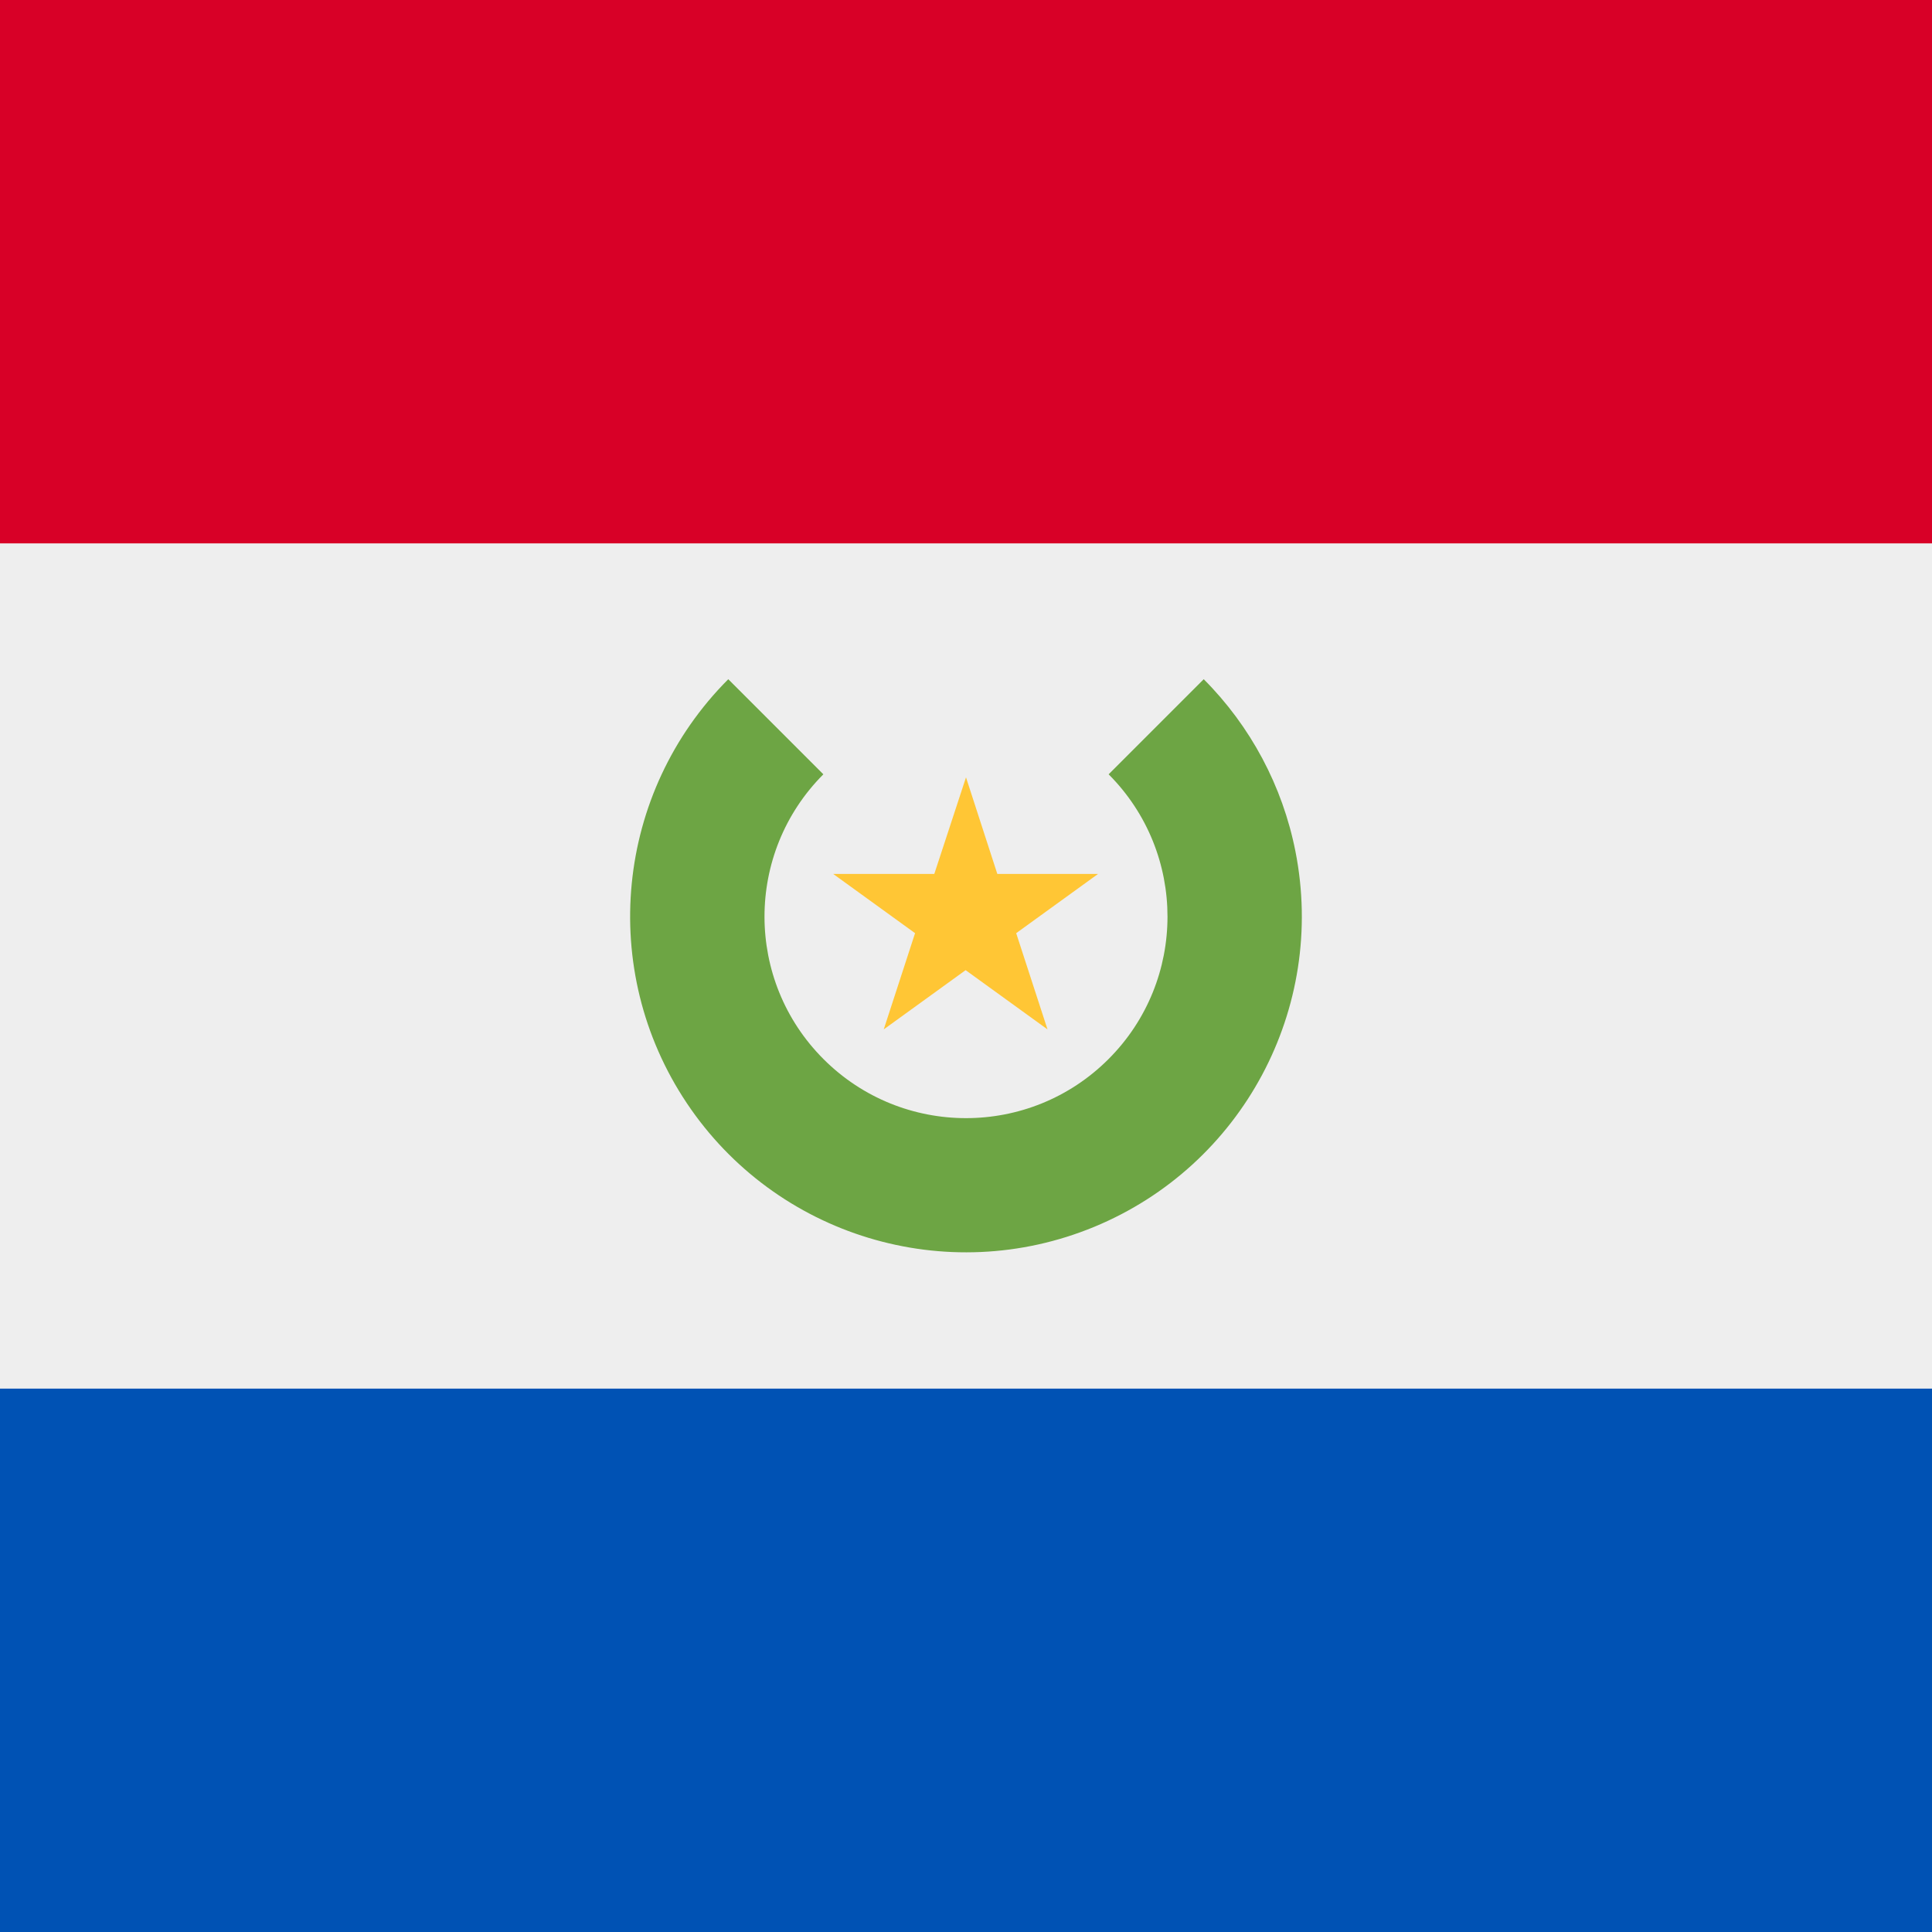
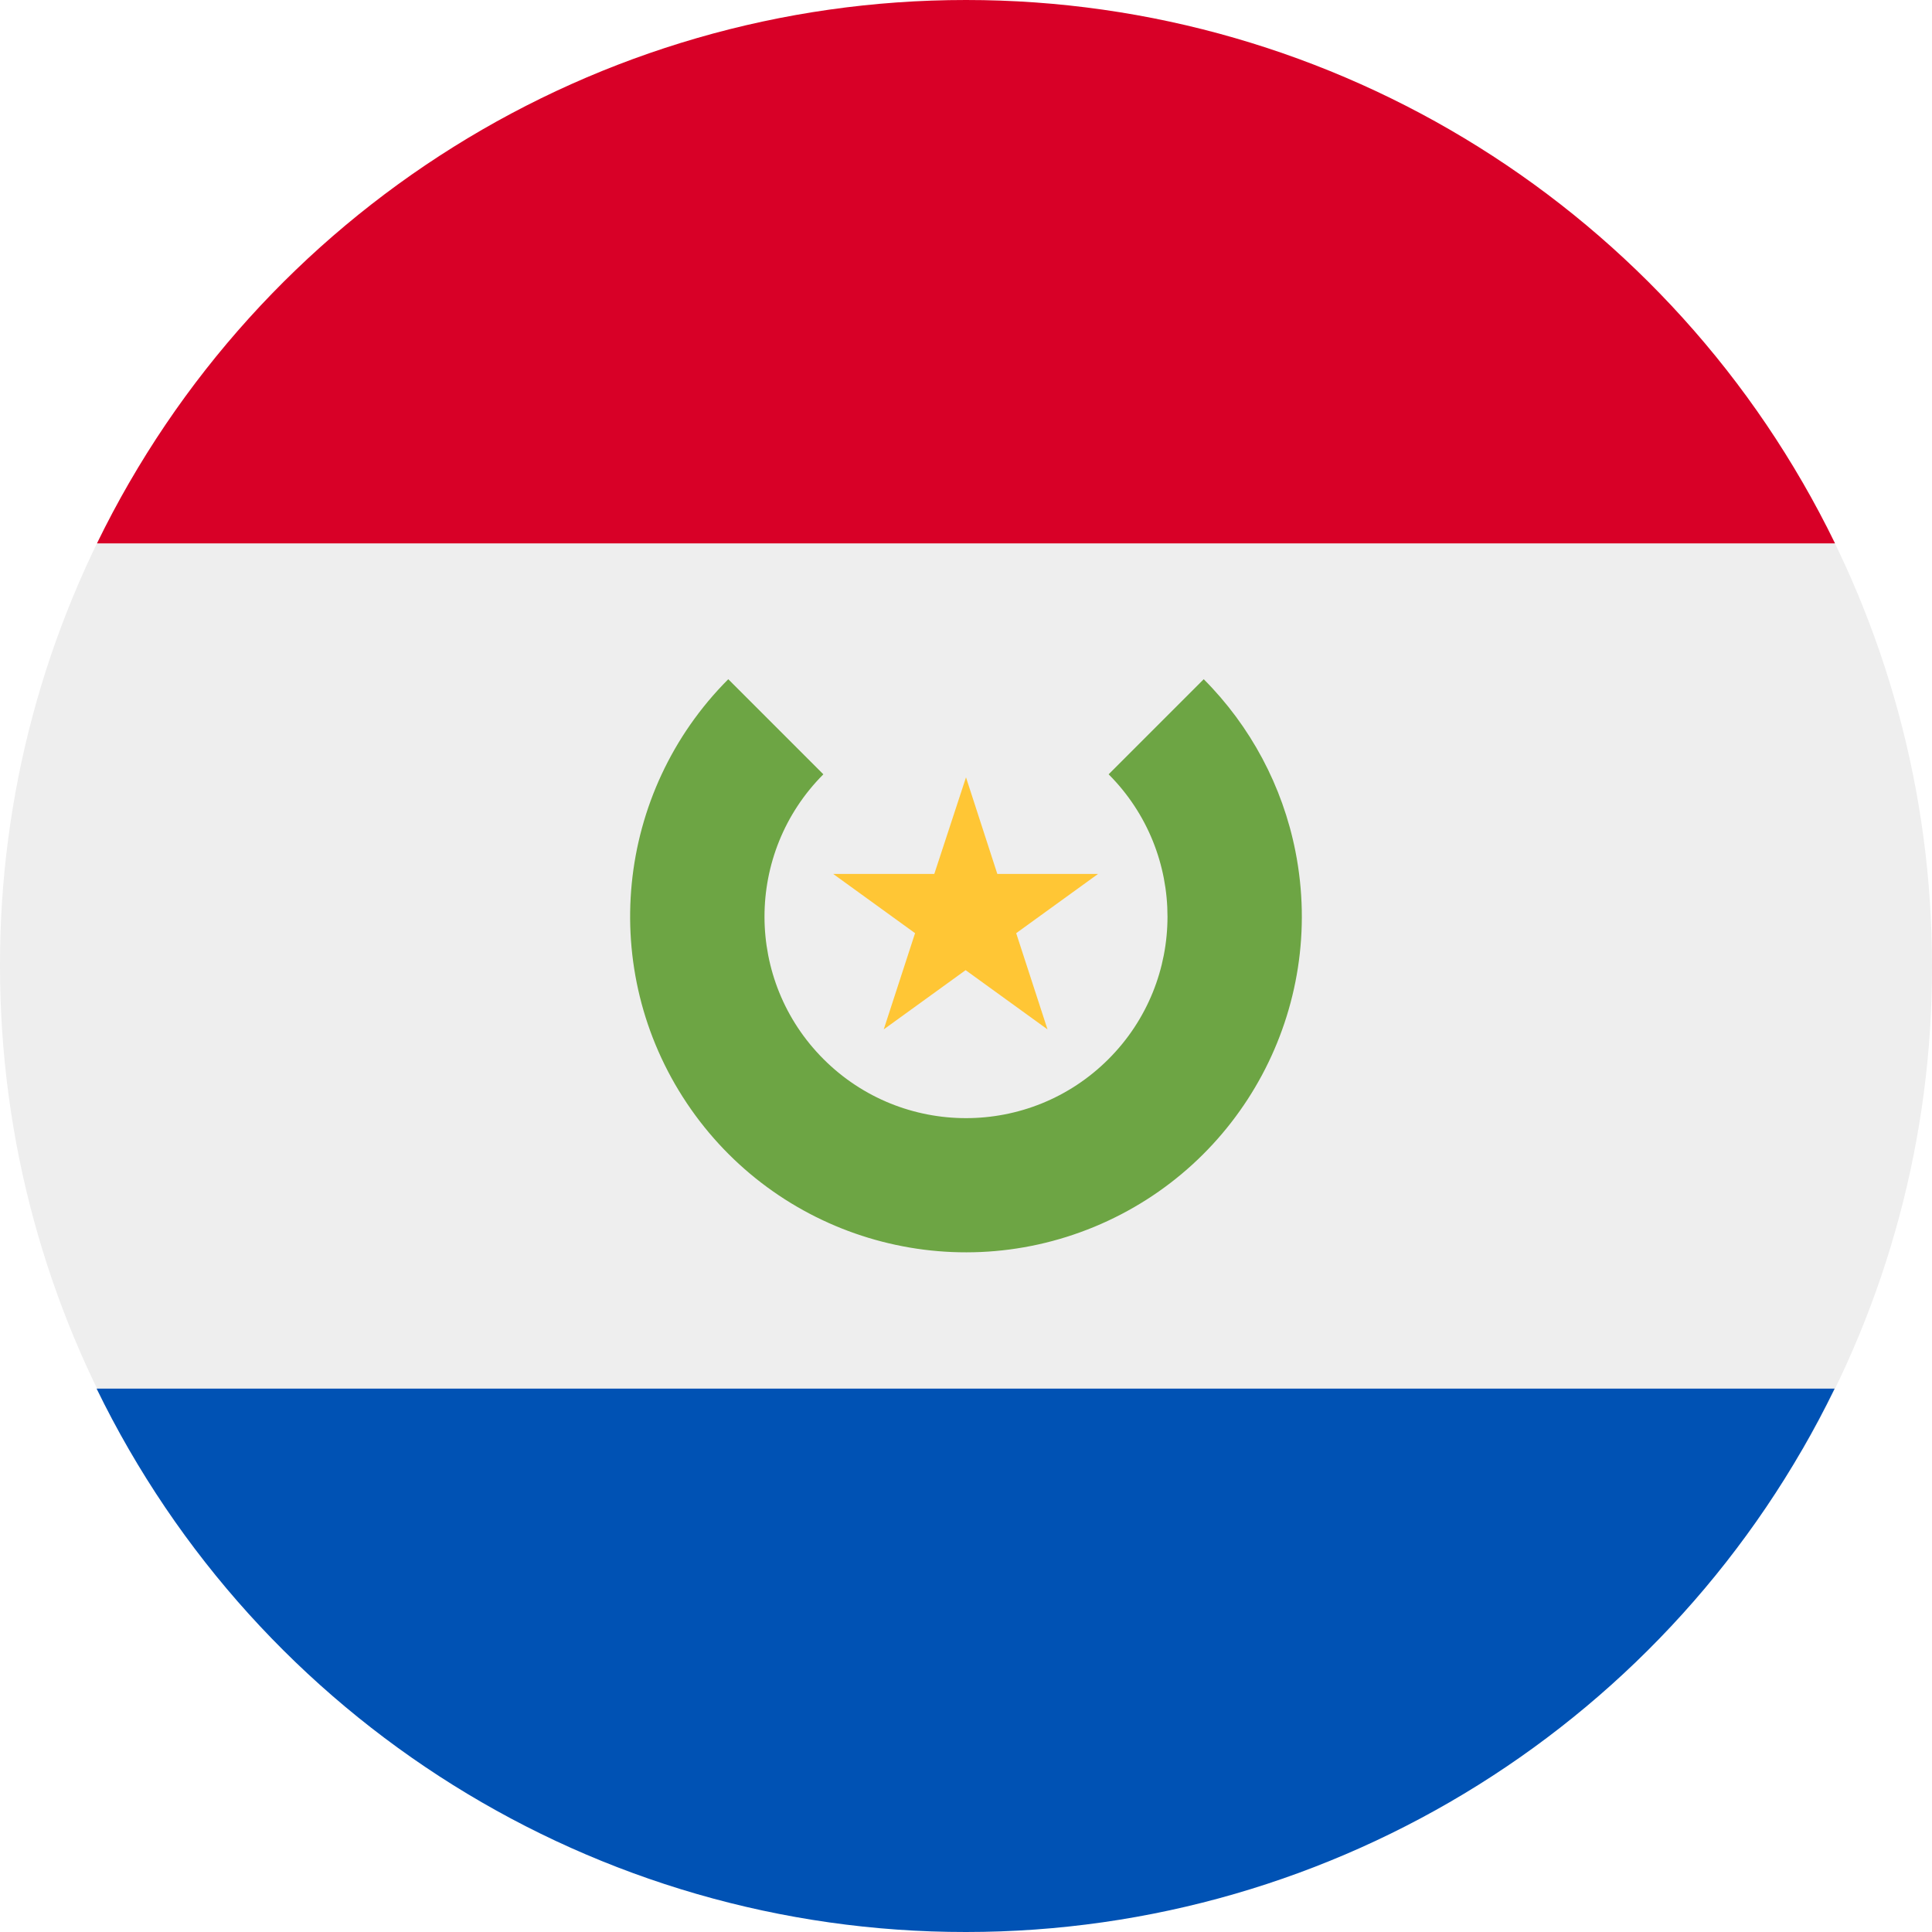
<svg xmlns="http://www.w3.org/2000/svg" width="512" height="512" fill="none">
-   <path fill="#EEE" d="M512 128v256H0V128h512Z" />
-   <path fill="#0052B4" d="M512 368v144H0V368h512Z" />
-   <path fill="#D80027" d="M512 0v144H0V0h512Z" />
+   <path fill="#EEE" d="M477.8 384A254.8 254.8 0 0 0 512 256c0-46.6-12.5-90.3-34.2-128H34.2A254.8 254.8 0 0 0 0 256c0 46.6 12.5 90.3 34.2 128h443.6Z" />
+   <path fill="#0052B4" d="M256 512A256 256 0 0 1 25.6 368h460.6A256 256 0 0 1 256 512h-.1Z" />
+   <path fill="#D80027" d="M256 0A256 256 0 0 0 25.7 144h460.6A256 256 0 0 0 256 0Z" />
  <path fill="#6DA544" fill-rule="evenodd" d="M343.3 225.6A89 89 0 0 0 319 180l-25.2 25.2a53.4 53.4 0 1 1-75.6 0L193 180a89 89 0 1 0 150.3 45.6Z" clip-rule="evenodd" />
  <path fill="#FFC635" d="m256 206 8.3 25.6H291l-21.7 15.7 8.3 25.5-21.7-15.7-21.7 15.7 8.3-25.5-21.7-15.7h26.8L256 206Z" />
</svg>
